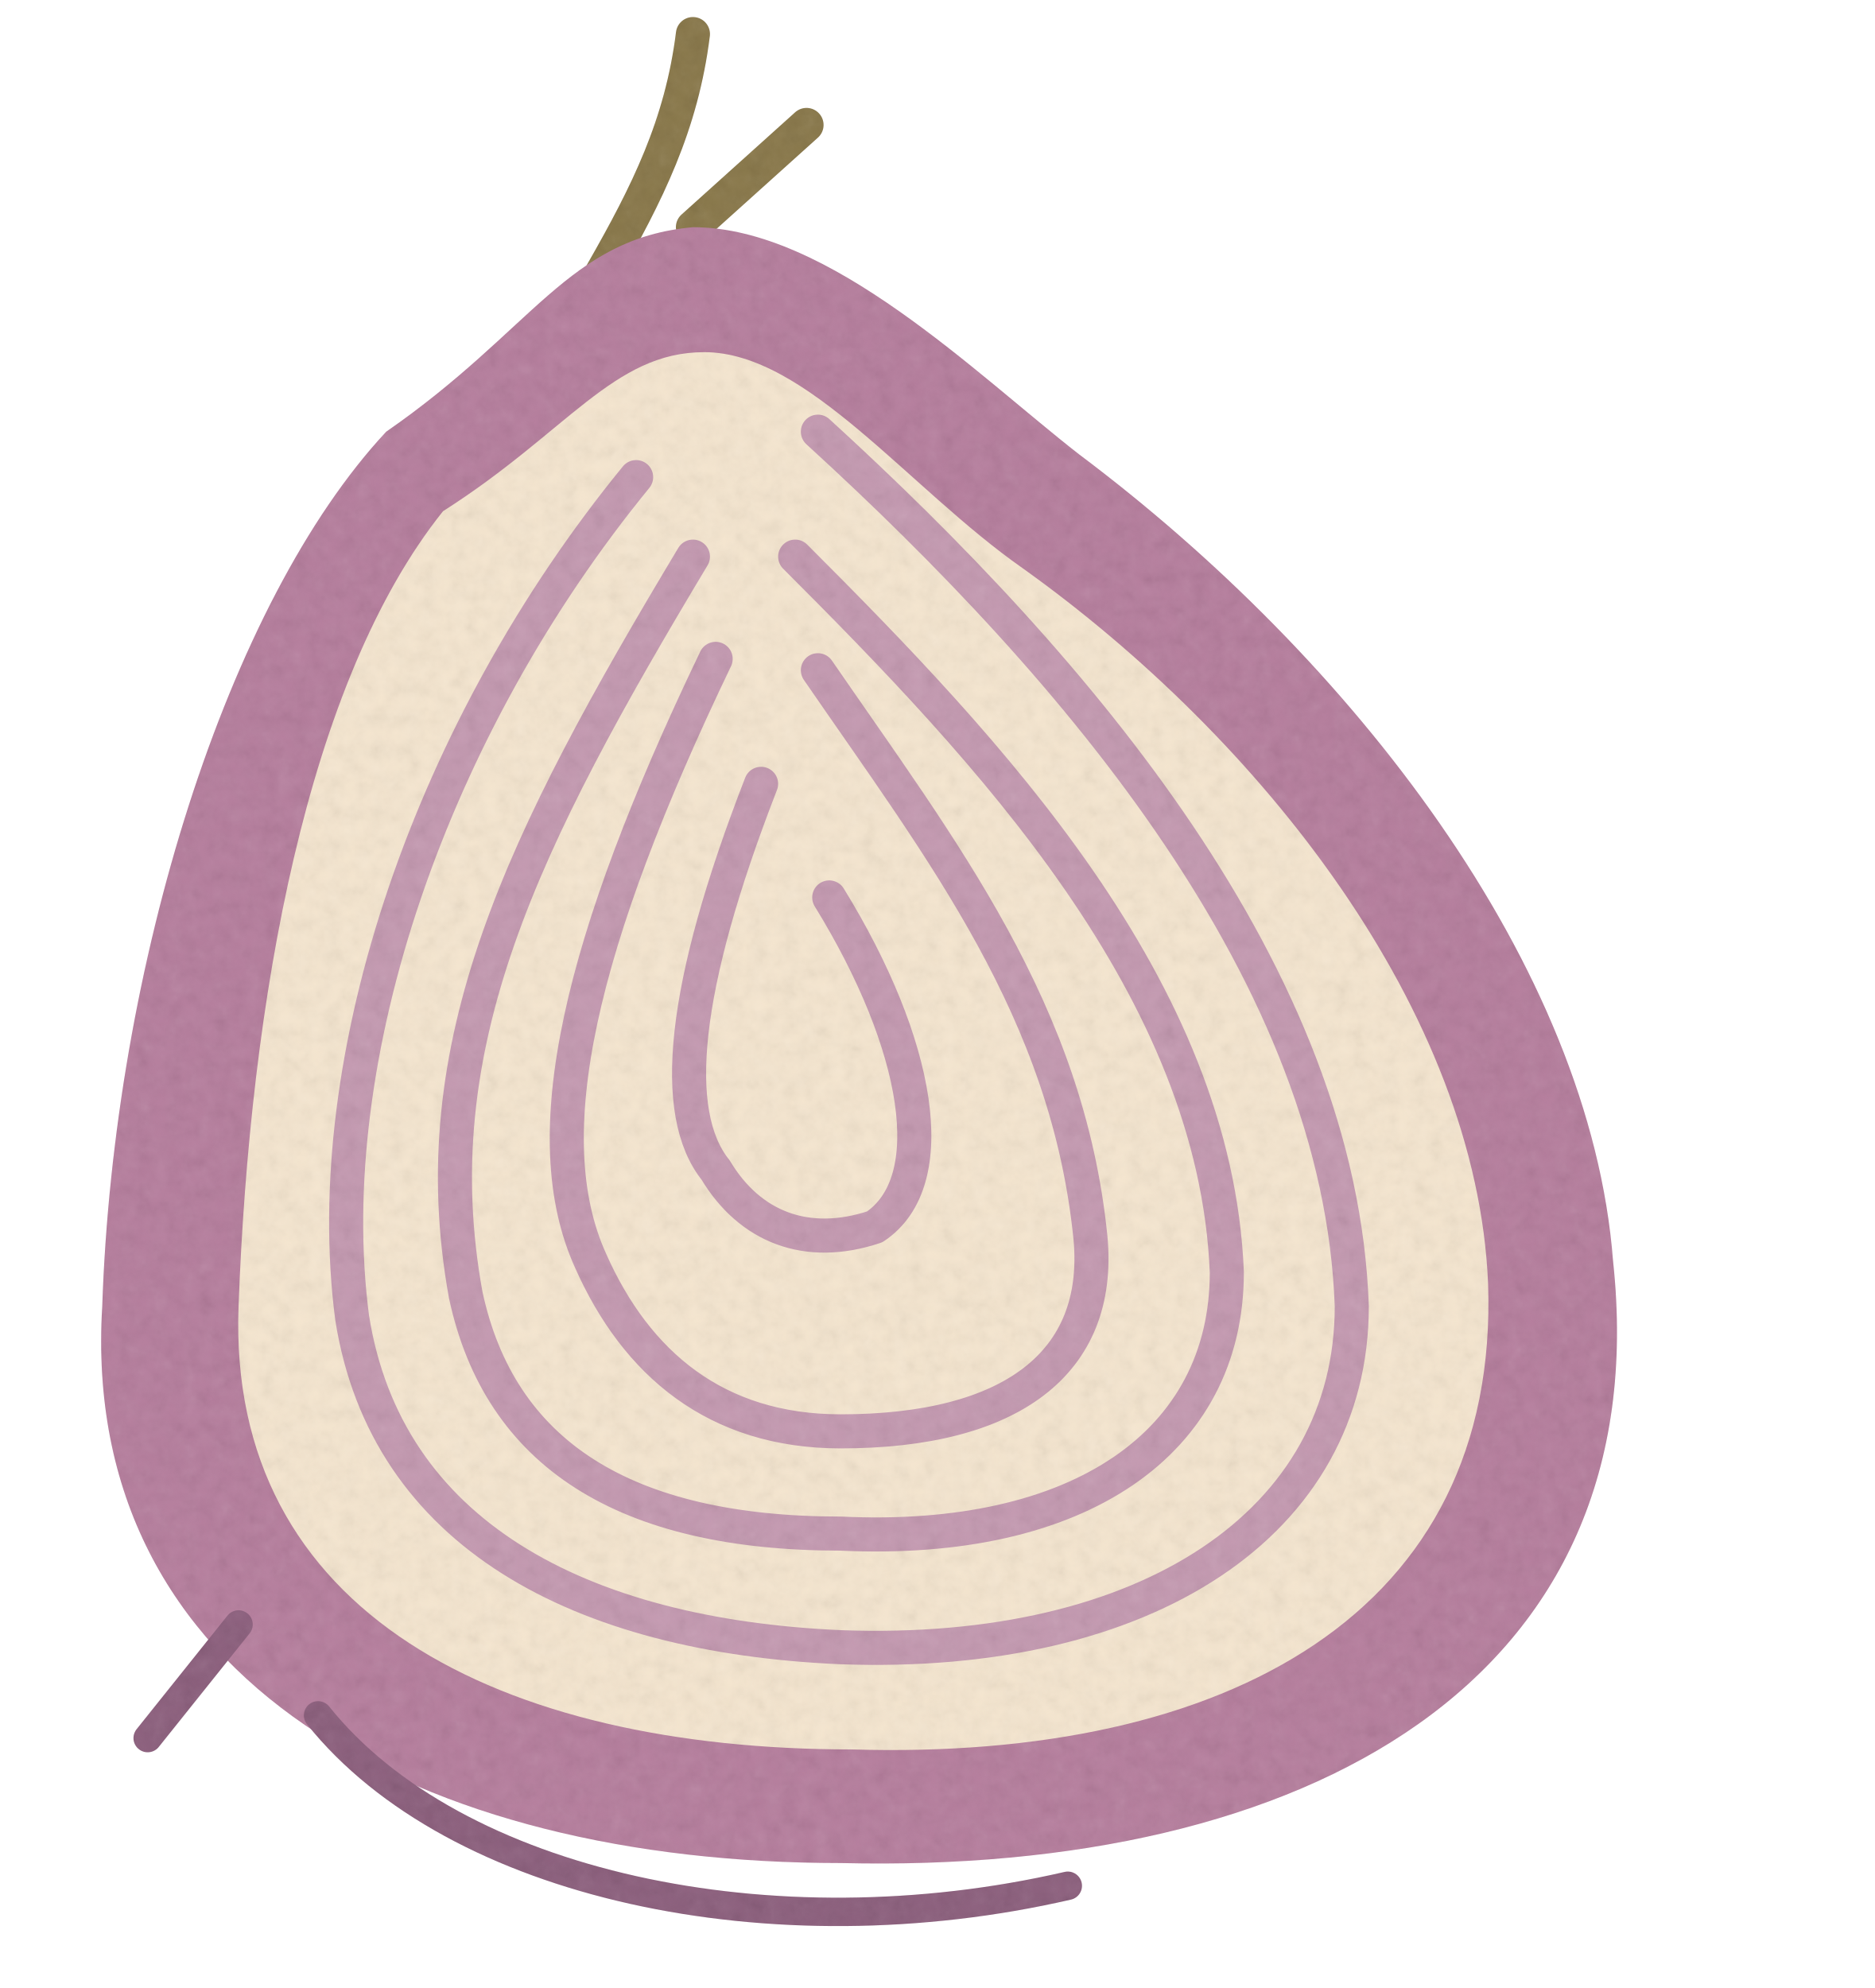
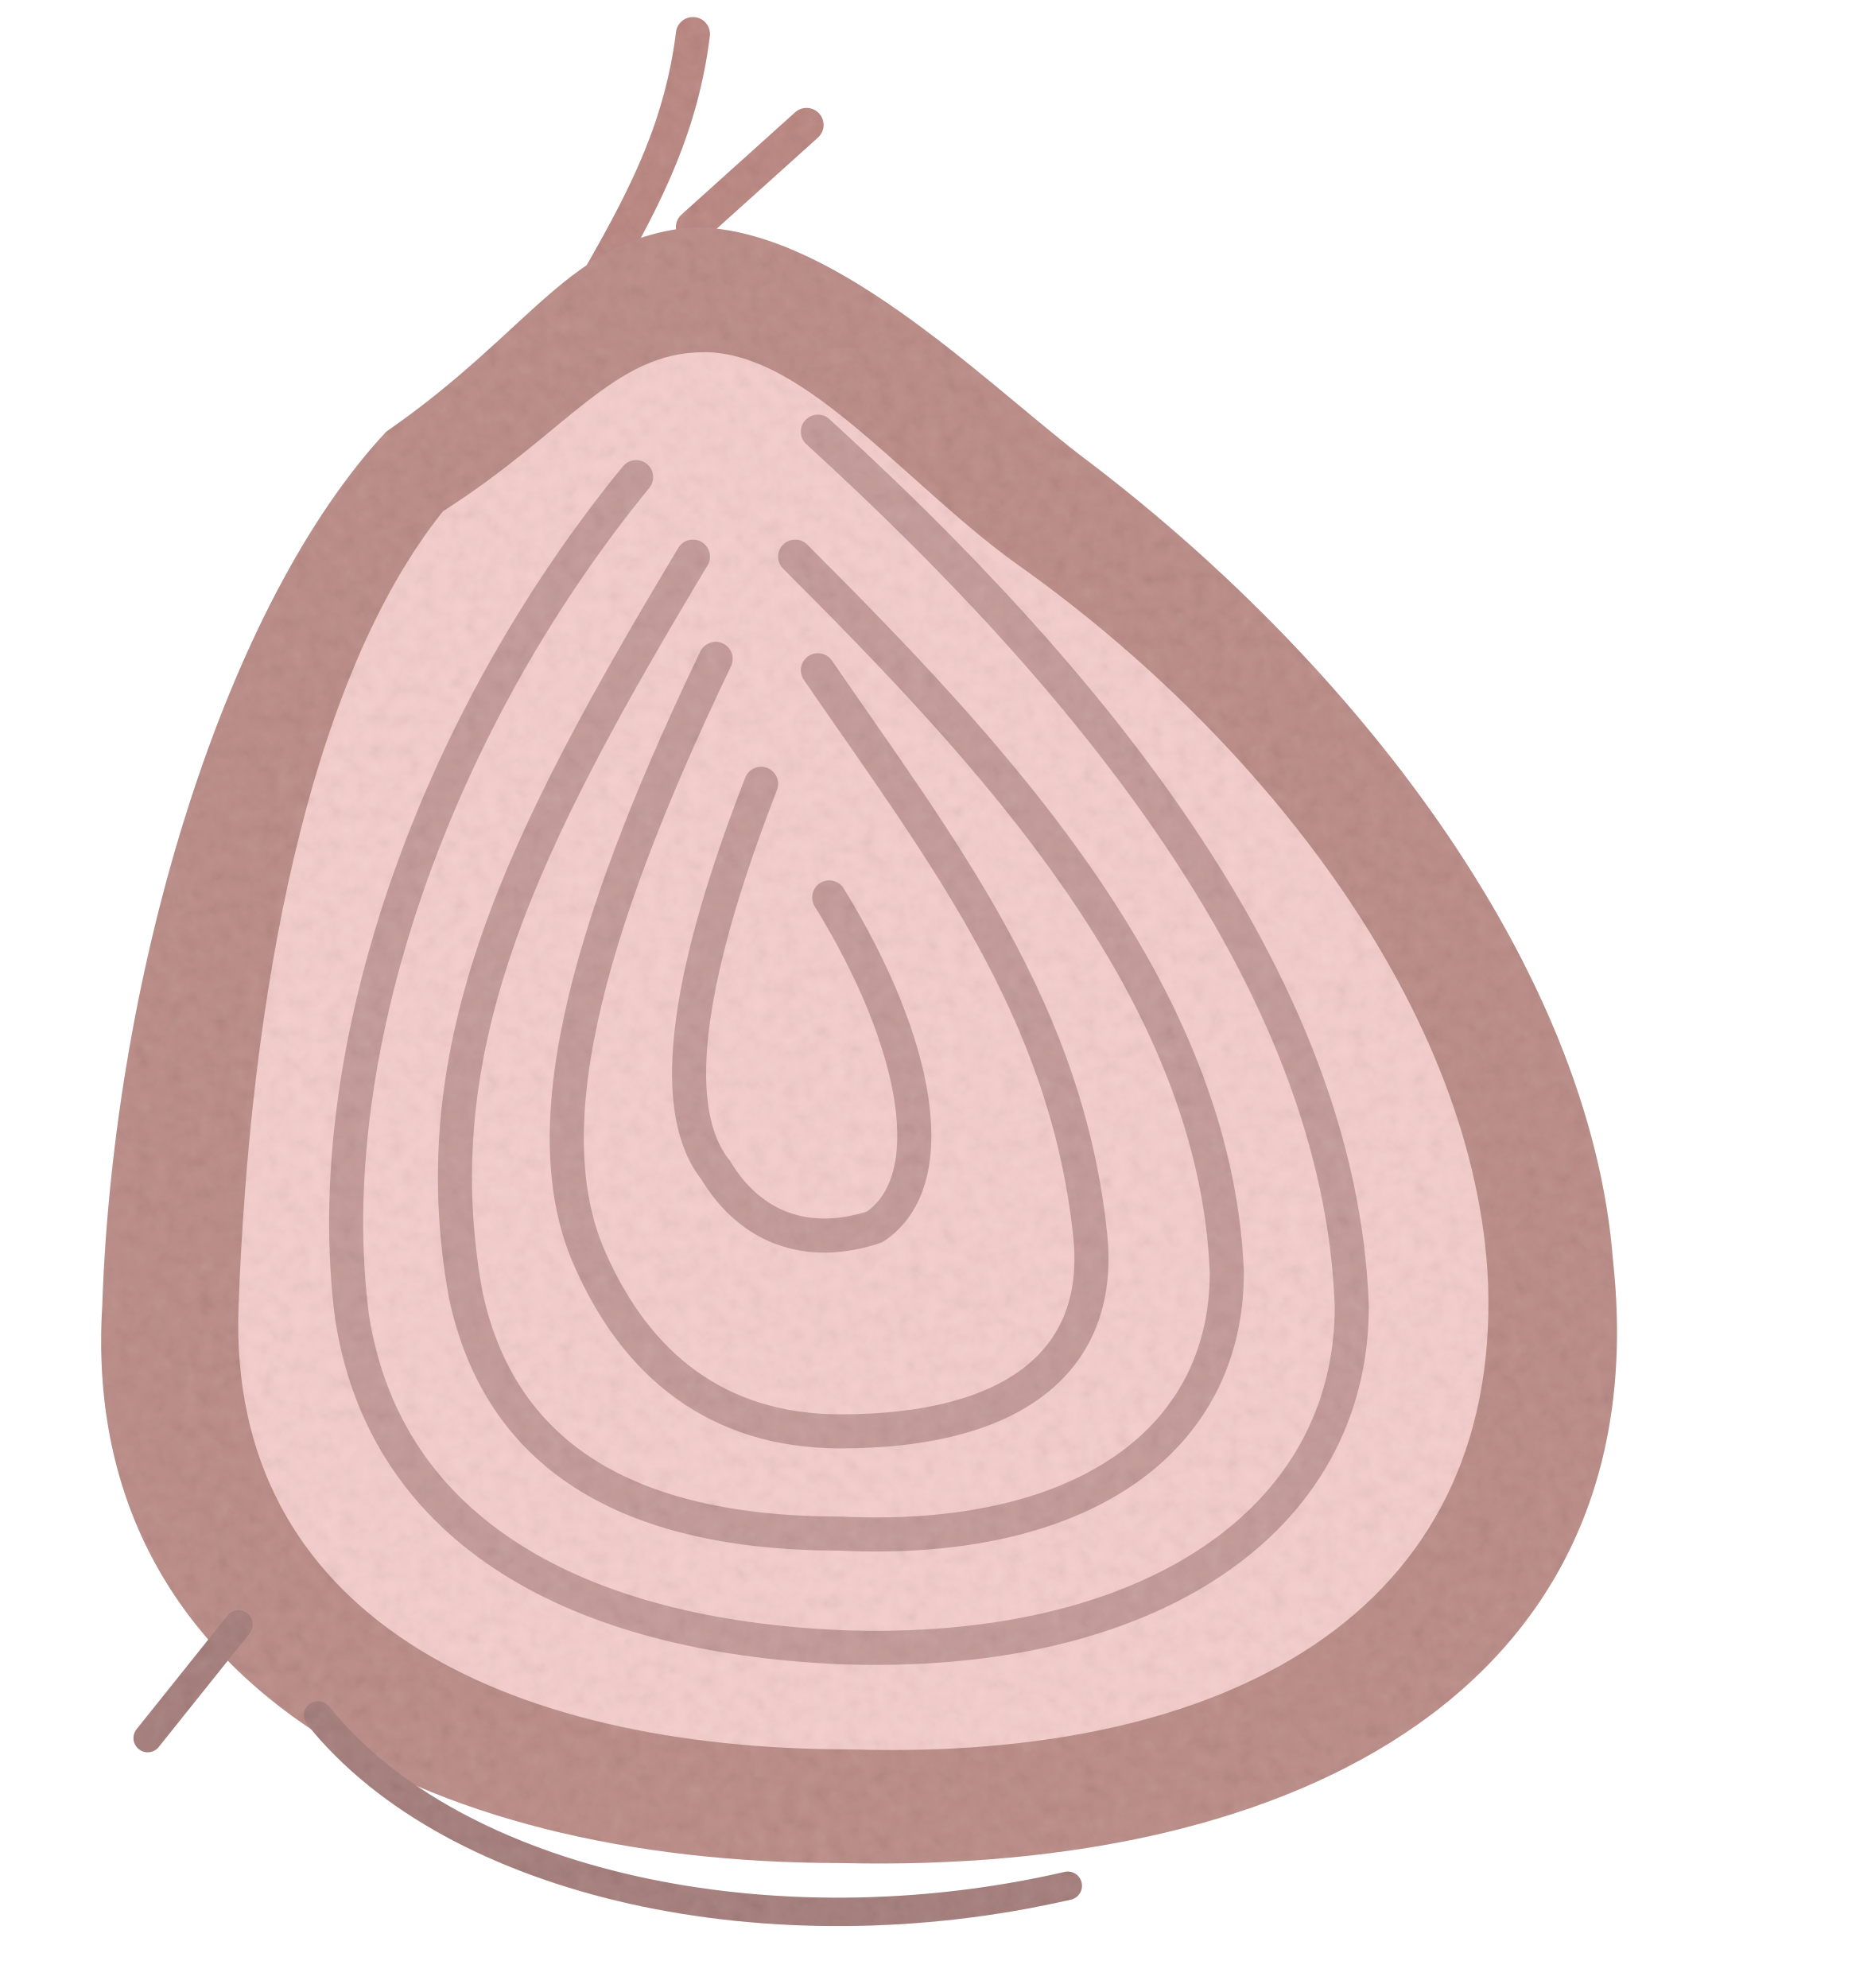
<svg xmlns="http://www.w3.org/2000/svg" viewBox="420 325 165 175" fill="none" role="img" aria-labelledby="title">
  <defs>
    <filter id="paper" x="-2%" y="-2%" width="104%" height="104%" color-interpolation-filters="sRGB">
      <feTurbulence type="fractalNoise" baseFrequency=".72" numOctaves="3" seed="23" stitchTiles="stitch" result="grain" />
      <feColorMatrix in="grain" type="saturate" values="0" />
      <feComponentTransfer>
        <feFuncA type="linear" slope=".14" />
      </feComponentTransfer>
      <feComposite in2="SourceGraphic" operator="in" result="ink" />
      <feBlend in="SourceGraphic" in2="ink" mode="soft-light" />
    </filter>
  </defs>
  <g filter="url(#paper)" stroke-linecap="round" stroke-linejoin="round">
    <g transform="translate(420 325)">
-       <path d="M53 24c4-7 7-13 8-21m0 17 10-9" stroke="#8a794c" stroke-width="3" />
-       <path d="M34 38C47 29 50 21 61 20c12 0 25 13 34 20 24 18 45 45 47 71 4 37-27 54-68 53-37 0-67-16-65-49 1-30 11-62 25-77Z" fill="#b67f9e" />
-       <path d="M39 45c11-7 15-14 23-14 9 0 18 12 28 19 21 15 40 39 41 63 1 29-23 42-56 41-31 0-55-12-54-39 1-27 6-55 18-70Z" fill="#f4e5cf" />
-       <path d="M56 42C38 64 28 93 31 116c3 19 20 28 43 29 27 1 45-11 45-30-1-29-24-56-47-77m-11 11c-15 25-24 43-20 65 3 14 14 21 33 21 21 1 34-8 34-23-1-25-21-46-38-63m-7 9c-12 25-16 42-11 53 4 9 11 15 22 15 15 0 23-6 22-17-2-20-13-34-24-50m-5 10c-7 18-8 29-4 34 3 5 8 7 14 5 6-4 4-16-4-29" stroke="#c49ab1" stroke-width="3" />
-       <path d="M28 151c12 15 40 21 66 15m-73-23-8 10" stroke="#8d617e" stroke-width="2.5" />
+       <path d="M53 24c4-7 7-13 8-21m0 17 10-9" stroke="#bb8883" stroke-width="3" />
+       <path d="M34 38C47 29 50 21 61 20c12 0 25 13 34 20 24 18 45 45 47 71 4 37-27 54-68 53-37 0-67-16-65-49 1-30 11-62 25-77Z" fill="#bb8d88" />
+       <path d="M39 45c11-7 15-14 23-14 9 0 18 12 28 19 21 15 40 39 41 63 1 29-23 42-56 41-31 0-55-12-54-39 1-27 6-55 18-70Z" fill="#f3cdcb" />
+       <path d="M56 42C38 64 28 93 31 116c3 19 20 28 43 29 27 1 45-11 45-30-1-29-24-56-47-77m-11 11c-15 25-24 43-20 65 3 14 14 21 33 21 21 1 34-8 34-23-1-25-21-46-38-63m-7 9c-12 25-16 42-11 53 4 9 11 15 22 15 15 0 23-6 22-17-2-20-13-34-24-50m-5 10c-7 18-8 29-4 34 3 5 8 7 14 5 6-4 4-16-4-29" stroke="#c49c9a" stroke-width="3" />
+       <path d="M28 151c12 15 40 21 66 15m-73-23-8 10" stroke="#a6807d" stroke-width="2.5" />
    </g>
  </g>
</svg>
